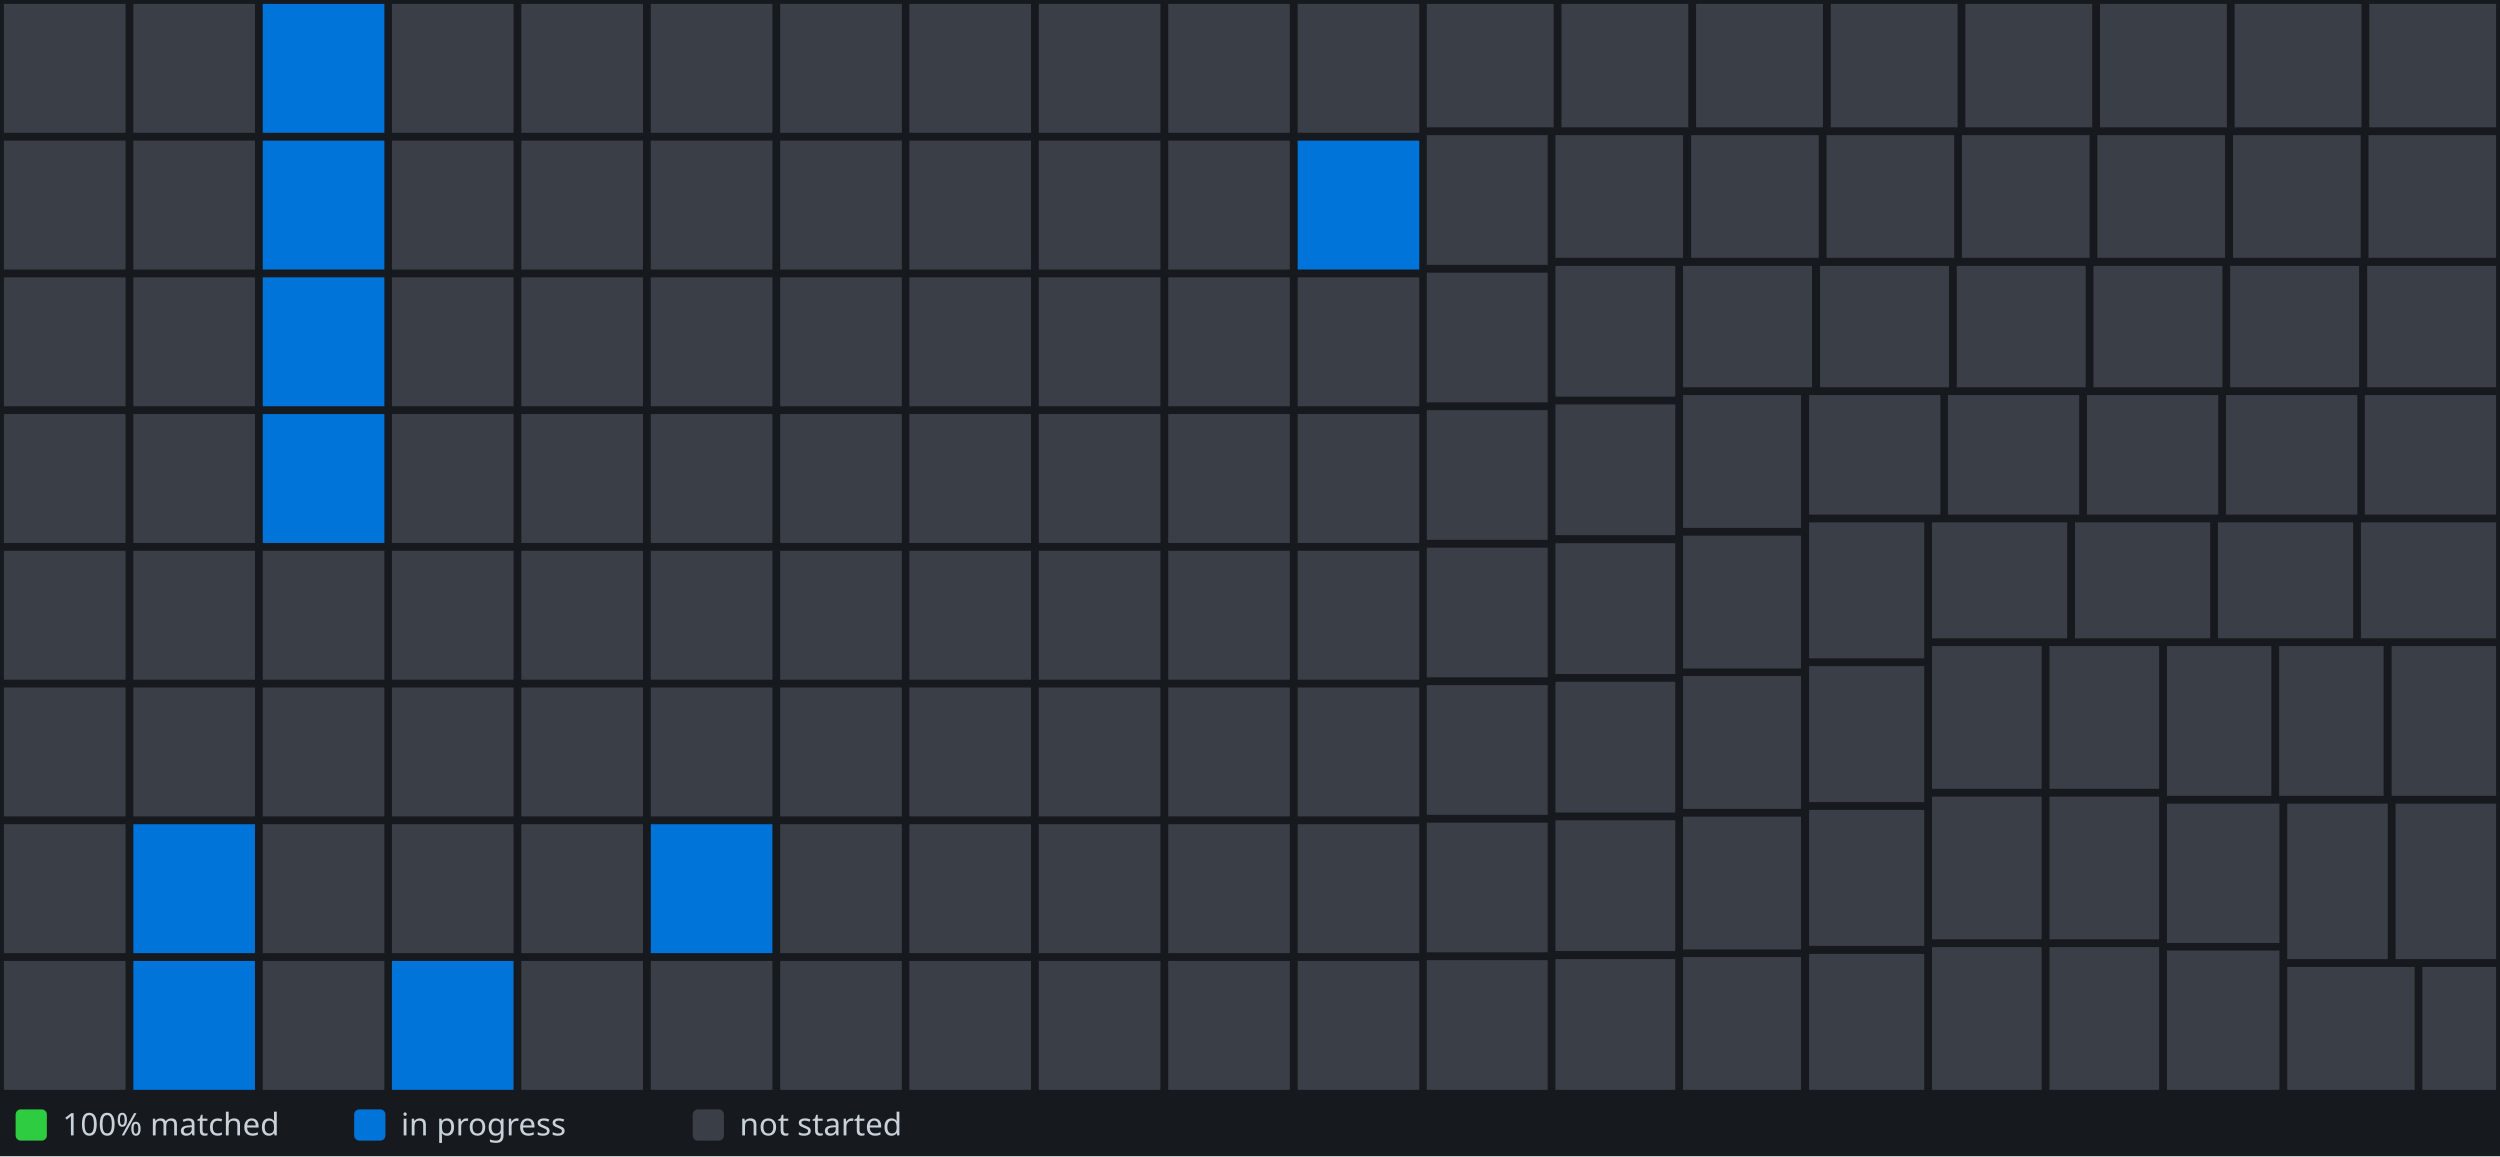
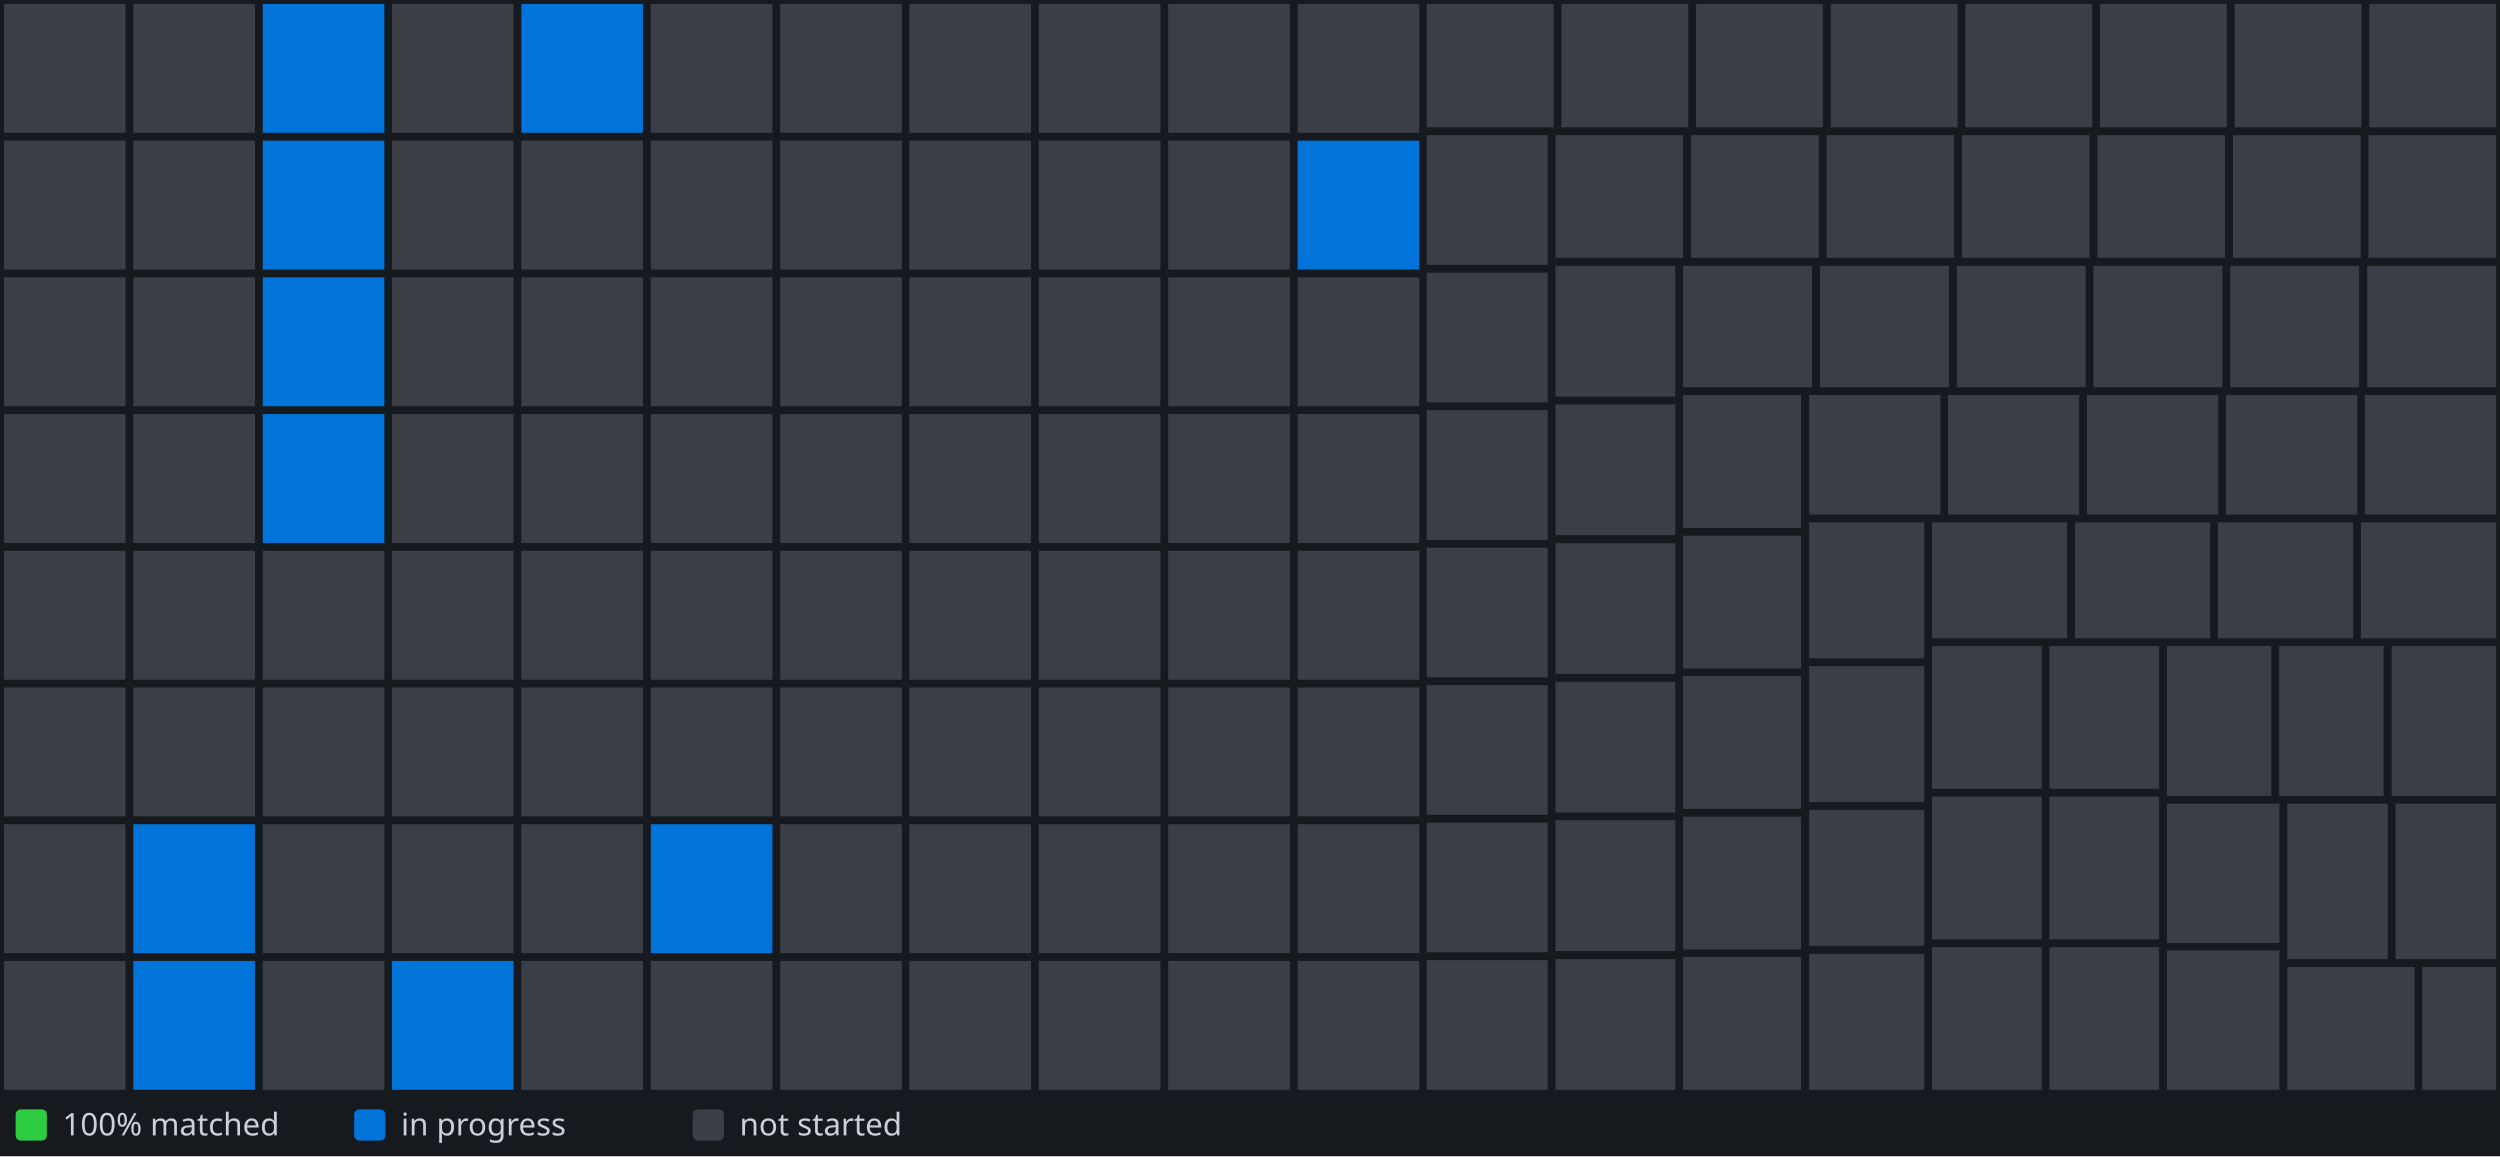
<svg xmlns="http://www.w3.org/2000/svg" width="960" height="444" viewBox="0 0 960 444">
  <rect width="960" height="444" fill="#161a1f" />
  <rect x="1.0" y="1.0" width="47.7" height="50.5" fill="#3a3f47" stroke="#161a1f" />
  <rect x="1.0" y="53.5" width="47.7" height="50.5" fill="#3a3f47" stroke="#161a1f" />
  <rect x="1.0" y="106.0" width="47.7" height="50.5" fill="#3a3f47" stroke="#161a1f" />
  <rect x="1.0" y="158.5" width="47.7" height="50.5" fill="#3a3f47" stroke="#161a1f" />
  <rect x="1.0" y="211.0" width="47.7" height="50.5" fill="#3a3f47" stroke="#161a1f" />
  <rect x="1.0" y="263.5" width="47.7" height="50.5" fill="#3a3f47" stroke="#161a1f" />
  <rect x="1.0" y="316.0" width="47.7" height="50.5" fill="#3a3f47" stroke="#161a1f" />
  <rect x="1.0" y="368.5" width="47.7" height="50.5" fill="#3a3f47" stroke="#161a1f" />
  <rect x="50.7" y="1.0" width="47.7" height="50.5" fill="#3a3f47" stroke="#161a1f" />
  <rect x="50.7" y="53.5" width="47.7" height="50.5" fill="#3a3f47" stroke="#161a1f" />
  <rect x="50.7" y="106.0" width="47.7" height="50.5" fill="#3a3f47" stroke="#161a1f" />
  <rect x="50.7" y="158.5" width="47.7" height="50.5" fill="#3a3f47" stroke="#161a1f" />
  <rect x="50.7" y="211.0" width="47.7" height="50.5" fill="#3a3f47" stroke="#161a1f" />
  <rect x="50.7" y="263.5" width="47.7" height="50.5" fill="#3a3f47" stroke="#161a1f" />
  <rect x="50.7" y="316.0" width="47.7" height="50.5" fill="#0074d9" stroke="#161a1f" />
  <rect x="50.7" y="368.5" width="47.7" height="50.5" fill="#0074d9" stroke="#161a1f" />
  <rect x="100.4" y="1.0" width="47.7" height="50.5" fill="#0074d9" stroke="#161a1f" />
  <rect x="100.4" y="53.5" width="47.7" height="50.5" fill="#0074d9" stroke="#161a1f" />
  <rect x="100.4" y="106.0" width="47.7" height="50.5" fill="#0074d9" stroke="#161a1f" />
  <rect x="100.4" y="158.5" width="47.7" height="50.5" fill="#0074d9" stroke="#161a1f" />
  <rect x="100.4" y="211.0" width="47.7" height="50.5" fill="#3a3f47" stroke="#161a1f" />
  <rect x="100.4" y="263.5" width="47.7" height="50.5" fill="#3a3f47" stroke="#161a1f" />
  <rect x="100.4" y="316.0" width="47.7" height="50.5" fill="#3a3f47" stroke="#161a1f" />
  <rect x="100.4" y="368.5" width="47.7" height="50.5" fill="#3a3f47" stroke="#161a1f" />
  <rect x="150.0" y="1.0" width="47.7" height="50.5" fill="#3a3f47" stroke="#161a1f" />
  <rect x="150.0" y="53.5" width="47.7" height="50.5" fill="#3a3f47" stroke="#161a1f" />
  <rect x="150.0" y="106.0" width="47.7" height="50.5" fill="#3a3f47" stroke="#161a1f" />
  <rect x="150.0" y="158.5" width="47.7" height="50.5" fill="#3a3f47" stroke="#161a1f" />
  <rect x="150.0" y="211.0" width="47.7" height="50.5" fill="#3a3f47" stroke="#161a1f" />
  <rect x="150.0" y="263.5" width="47.7" height="50.5" fill="#3a3f47" stroke="#161a1f" />
  <rect x="150.0" y="316.0" width="47.7" height="50.5" fill="#3a3f47" stroke="#161a1f" />
  <rect x="150.0" y="368.5" width="47.7" height="50.5" fill="#0074d9" stroke="#161a1f" />
-   <rect x="199.7" y="1.0" width="47.7" height="50.5" fill="#3a3f47" stroke="#161a1f" />
+   <rect x="199.7" y="1.0" width="47.7" height="50.5" fill="#0074d9" stroke="#161a1f" />
  <rect x="199.7" y="53.5" width="47.7" height="50.5" fill="#3a3f47" stroke="#161a1f" />
  <rect x="199.7" y="106.0" width="47.7" height="50.5" fill="#3a3f47" stroke="#161a1f" />
  <rect x="199.7" y="158.5" width="47.7" height="50.5" fill="#3a3f47" stroke="#161a1f" />
  <rect x="199.7" y="211.0" width="47.7" height="50.5" fill="#3a3f47" stroke="#161a1f" />
  <rect x="199.7" y="263.5" width="47.7" height="50.5" fill="#3a3f47" stroke="#161a1f" />
  <rect x="199.7" y="316.0" width="47.7" height="50.5" fill="#3a3f47" stroke="#161a1f" />
  <rect x="199.7" y="368.5" width="47.7" height="50.5" fill="#3a3f47" stroke="#161a1f" />
  <rect x="249.4" y="1.0" width="47.7" height="50.5" fill="#3a3f47" stroke="#161a1f" />
  <rect x="249.4" y="53.5" width="47.7" height="50.5" fill="#3a3f47" stroke="#161a1f" />
  <rect x="249.4" y="106.0" width="47.7" height="50.5" fill="#3a3f47" stroke="#161a1f" />
  <rect x="249.4" y="158.5" width="47.7" height="50.5" fill="#3a3f47" stroke="#161a1f" />
  <rect x="249.4" y="211.0" width="47.7" height="50.5" fill="#3a3f47" stroke="#161a1f" />
  <rect x="249.4" y="263.5" width="47.7" height="50.5" fill="#3a3f47" stroke="#161a1f" />
  <rect x="249.4" y="316.0" width="47.7" height="50.5" fill="#0074d9" stroke="#161a1f" />
  <rect x="249.4" y="368.5" width="47.7" height="50.5" fill="#3a3f47" stroke="#161a1f" />
  <rect x="299.1" y="1.0" width="47.7" height="50.5" fill="#3a3f47" stroke="#161a1f" />
  <rect x="299.1" y="53.5" width="47.7" height="50.5" fill="#3a3f47" stroke="#161a1f" />
  <rect x="299.1" y="106.0" width="47.7" height="50.5" fill="#3a3f47" stroke="#161a1f" />
  <rect x="299.1" y="158.5" width="47.7" height="50.5" fill="#3a3f47" stroke="#161a1f" />
  <rect x="299.1" y="211.0" width="47.7" height="50.5" fill="#3a3f47" stroke="#161a1f" />
  <rect x="299.1" y="263.5" width="47.7" height="50.5" fill="#3a3f47" stroke="#161a1f" />
  <rect x="299.1" y="316.0" width="47.7" height="50.5" fill="#3a3f47" stroke="#161a1f" />
  <rect x="299.1" y="368.5" width="47.7" height="50.5" fill="#3a3f47" stroke="#161a1f" />
  <rect x="348.7" y="1.0" width="47.7" height="50.5" fill="#3a3f47" stroke="#161a1f" />
  <rect x="348.7" y="53.5" width="47.7" height="50.5" fill="#3a3f47" stroke="#161a1f" />
  <rect x="348.7" y="106.0" width="47.7" height="50.5" fill="#3a3f47" stroke="#161a1f" />
  <rect x="348.7" y="158.5" width="47.7" height="50.5" fill="#3a3f47" stroke="#161a1f" />
  <rect x="348.7" y="211.0" width="47.7" height="50.5" fill="#3a3f47" stroke="#161a1f" />
  <rect x="348.7" y="263.5" width="47.7" height="50.5" fill="#3a3f47" stroke="#161a1f" />
  <rect x="348.7" y="316.0" width="47.7" height="50.5" fill="#3a3f47" stroke="#161a1f" />
  <rect x="348.7" y="368.5" width="47.7" height="50.5" fill="#3a3f47" stroke="#161a1f" />
  <rect x="398.4" y="1.0" width="47.7" height="50.5" fill="#3a3f47" stroke="#161a1f" />
  <rect x="398.4" y="53.5" width="47.7" height="50.5" fill="#3a3f47" stroke="#161a1f" />
  <rect x="398.4" y="106.0" width="47.7" height="50.5" fill="#3a3f47" stroke="#161a1f" />
  <rect x="398.4" y="158.5" width="47.7" height="50.5" fill="#3a3f47" stroke="#161a1f" />
  <rect x="398.4" y="211.0" width="47.7" height="50.5" fill="#3a3f47" stroke="#161a1f" />
  <rect x="398.4" y="263.5" width="47.7" height="50.5" fill="#3a3f47" stroke="#161a1f" />
  <rect x="398.4" y="316.0" width="47.7" height="50.5" fill="#3a3f47" stroke="#161a1f" />
  <rect x="398.4" y="368.5" width="47.7" height="50.5" fill="#3a3f47" stroke="#161a1f" />
  <rect x="448.1" y="1.0" width="47.7" height="50.5" fill="#3a3f47" stroke="#161a1f" />
  <rect x="448.1" y="53.5" width="47.7" height="50.5" fill="#3a3f47" stroke="#161a1f" />
  <rect x="448.1" y="106.0" width="47.7" height="50.5" fill="#3a3f47" stroke="#161a1f" />
  <rect x="448.1" y="158.5" width="47.7" height="50.5" fill="#3a3f47" stroke="#161a1f" />
  <rect x="448.1" y="211.0" width="47.7" height="50.5" fill="#3a3f47" stroke="#161a1f" />
  <rect x="448.1" y="263.5" width="47.7" height="50.5" fill="#3a3f47" stroke="#161a1f" />
  <rect x="448.1" y="316.0" width="47.7" height="50.5" fill="#3a3f47" stroke="#161a1f" />
  <rect x="448.1" y="368.5" width="47.7" height="50.5" fill="#3a3f47" stroke="#161a1f" />
  <rect x="497.8" y="1.0" width="47.7" height="50.5" fill="#3a3f47" stroke="#161a1f" />
  <rect x="497.8" y="53.5" width="47.7" height="50.5" fill="#0074d9" stroke="#161a1f" />
  <rect x="497.8" y="106.0" width="47.7" height="50.5" fill="#3a3f47" stroke="#161a1f" />
  <rect x="497.8" y="158.5" width="47.7" height="50.5" fill="#3a3f47" stroke="#161a1f" />
  <rect x="497.8" y="211.0" width="47.7" height="50.5" fill="#3a3f47" stroke="#161a1f" />
  <rect x="497.8" y="263.5" width="47.7" height="50.5" fill="#3a3f47" stroke="#161a1f" />
  <rect x="497.8" y="316.0" width="47.7" height="50.5" fill="#3a3f47" stroke="#161a1f" />
  <rect x="497.8" y="368.5" width="47.7" height="50.5" fill="#3a3f47" stroke="#161a1f" />
  <rect x="547.4" y="1.0" width="49.7" height="48.4" fill="#3a3f47" stroke="#161a1f" />
  <rect x="599.1" y="1.0" width="49.7" height="48.4" fill="#3a3f47" stroke="#161a1f" />
  <rect x="650.8" y="1.0" width="49.7" height="48.4" fill="#3a3f47" stroke="#161a1f" />
  <rect x="702.5" y="1.0" width="49.7" height="48.4" fill="#3a3f47" stroke="#161a1f" />
  <rect x="754.2" y="1.0" width="49.7" height="48.4" fill="#3a3f47" stroke="#161a1f" />
  <rect x="805.9" y="1.0" width="49.7" height="48.4" fill="#3a3f47" stroke="#161a1f" />
  <rect x="857.6" y="1.0" width="49.7" height="48.4" fill="#3a3f47" stroke="#161a1f" />
  <rect x="909.3" y="1.0" width="49.7" height="48.4" fill="#3a3f47" stroke="#161a1f" />
  <rect x="547.4" y="51.4" width="47.4" height="50.8" fill="#3a3f47" stroke="#161a1f" />
  <rect x="547.4" y="104.2" width="47.4" height="50.8" fill="#3a3f47" stroke="#161a1f" />
  <rect x="547.4" y="157.0" width="47.4" height="50.8" fill="#3a3f47" stroke="#161a1f" />
  <rect x="547.4" y="209.8" width="47.4" height="50.8" fill="#3a3f47" stroke="#161a1f" />
  <rect x="547.4" y="262.6" width="47.4" height="50.8" fill="#3a3f47" stroke="#161a1f" />
  <rect x="547.4" y="315.4" width="47.4" height="50.8" fill="#3a3f47" stroke="#161a1f" />
  <rect x="547.4" y="368.2" width="47.4" height="50.8" fill="#3a3f47" stroke="#161a1f" />
  <rect x="596.8" y="51.4" width="50.0" height="48.1" fill="#3a3f47" stroke="#161a1f" />
  <rect x="648.9" y="51.4" width="50.0" height="48.1" fill="#3a3f47" stroke="#161a1f" />
  <rect x="700.9" y="51.4" width="50.0" height="48.1" fill="#3a3f47" stroke="#161a1f" />
  <rect x="752.9" y="51.4" width="50.0" height="48.1" fill="#3a3f47" stroke="#161a1f" />
  <rect x="804.9" y="51.4" width="50.0" height="48.1" fill="#3a3f47" stroke="#161a1f" />
  <rect x="857.0" y="51.4" width="50.0" height="48.1" fill="#3a3f47" stroke="#161a1f" />
  <rect x="909.0" y="51.4" width="50.0" height="48.1" fill="#3a3f47" stroke="#161a1f" />
  <rect x="596.8" y="101.6" width="47.0" height="51.2" fill="#3a3f47" stroke="#161a1f" />
  <rect x="596.8" y="154.8" width="47.0" height="51.2" fill="#3a3f47" stroke="#161a1f" />
  <rect x="596.8" y="208.1" width="47.0" height="51.2" fill="#3a3f47" stroke="#161a1f" />
  <rect x="596.8" y="261.3" width="47.0" height="51.2" fill="#3a3f47" stroke="#161a1f" />
  <rect x="596.8" y="314.5" width="47.0" height="51.2" fill="#3a3f47" stroke="#161a1f" />
  <rect x="596.8" y="367.8" width="47.0" height="51.2" fill="#3a3f47" stroke="#161a1f" />
  <rect x="645.8" y="101.6" width="50.5" height="47.6" fill="#3a3f47" stroke="#161a1f" />
  <rect x="698.4" y="101.6" width="50.5" height="47.6" fill="#3a3f47" stroke="#161a1f" />
  <rect x="750.9" y="101.6" width="50.5" height="47.6" fill="#3a3f47" stroke="#161a1f" />
  <rect x="803.4" y="101.6" width="50.5" height="47.6" fill="#3a3f47" stroke="#161a1f" />
  <rect x="855.9" y="101.6" width="50.5" height="47.6" fill="#3a3f47" stroke="#161a1f" />
  <rect x="908.5" y="101.6" width="50.5" height="47.6" fill="#3a3f47" stroke="#161a1f" />
  <rect x="645.8" y="151.2" width="46.3" height="52.0" fill="#3a3f47" stroke="#161a1f" />
  <rect x="645.8" y="205.2" width="46.3" height="52.0" fill="#3a3f47" stroke="#161a1f" />
  <rect x="645.8" y="259.1" width="46.3" height="52.0" fill="#3a3f47" stroke="#161a1f" />
  <rect x="645.8" y="313.1" width="46.3" height="52.0" fill="#3a3f47" stroke="#161a1f" />
  <rect x="645.8" y="367.0" width="46.3" height="52.0" fill="#3a3f47" stroke="#161a1f" />
  <rect x="694.2" y="151.2" width="51.4" height="46.9" fill="#3a3f47" stroke="#161a1f" />
  <rect x="747.5" y="151.2" width="51.4" height="46.9" fill="#3a3f47" stroke="#161a1f" />
  <rect x="800.9" y="151.2" width="51.4" height="46.9" fill="#3a3f47" stroke="#161a1f" />
  <rect x="854.3" y="151.2" width="51.4" height="46.9" fill="#3a3f47" stroke="#161a1f" />
  <rect x="907.6" y="151.2" width="51.4" height="46.9" fill="#3a3f47" stroke="#161a1f" />
  <rect x="694.2" y="200.1" width="45.2" height="53.2" fill="#3a3f47" stroke="#161a1f" />
  <rect x="694.2" y="255.3" width="45.2" height="53.2" fill="#3a3f47" stroke="#161a1f" />
  <rect x="694.2" y="310.5" width="45.2" height="53.2" fill="#3a3f47" stroke="#161a1f" />
  <rect x="694.2" y="365.8" width="45.2" height="53.2" fill="#3a3f47" stroke="#161a1f" />
  <rect x="741.4" y="200.1" width="52.9" height="45.5" fill="#3a3f47" stroke="#161a1f" />
  <rect x="796.3" y="200.1" width="52.9" height="45.5" fill="#3a3f47" stroke="#161a1f" />
  <rect x="851.2" y="200.1" width="52.9" height="45.5" fill="#3a3f47" stroke="#161a1f" />
  <rect x="906.1" y="200.1" width="52.9" height="45.5" fill="#3a3f47" stroke="#161a1f" />
  <rect x="741.4" y="247.6" width="43.1" height="55.8" fill="#3a3f47" stroke="#161a1f" />
  <rect x="741.4" y="305.4" width="43.1" height="55.8" fill="#3a3f47" stroke="#161a1f" />
  <rect x="741.4" y="363.2" width="43.1" height="55.8" fill="#3a3f47" stroke="#161a1f" />
  <rect x="786.5" y="247.6" width="43.1" height="55.8" fill="#3a3f47" stroke="#161a1f" />
  <rect x="786.5" y="305.4" width="43.1" height="55.8" fill="#3a3f47" stroke="#161a1f" />
  <rect x="786.5" y="363.2" width="43.1" height="55.8" fill="#3a3f47" stroke="#161a1f" />
  <rect x="831.6" y="247.6" width="41.1" height="58.5" fill="#3a3f47" stroke="#161a1f" />
  <rect x="874.7" y="247.6" width="41.1" height="58.5" fill="#3a3f47" stroke="#161a1f" />
  <rect x="917.9" y="247.6" width="41.1" height="58.5" fill="#3a3f47" stroke="#161a1f" />
  <rect x="831.6" y="308.1" width="44.2" height="54.5" fill="#3a3f47" stroke="#161a1f" />
  <rect x="831.6" y="364.5" width="44.2" height="54.5" fill="#3a3f47" stroke="#161a1f" />
  <rect x="877.8" y="308.1" width="39.6" height="60.7" fill="#3a3f47" stroke="#161a1f" />
  <rect x="919.4" y="308.1" width="39.6" height="60.7" fill="#3a3f47" stroke="#161a1f" />
  <rect x="877.8" y="370.8" width="49.9" height="48.2" fill="#3a3f47" stroke="#161a1f" />
  <rect x="929.7" y="370.8" width="29.3" height="48.2" fill="#3a3f47" stroke="#161a1f" />
  <rect x="6" y="426" width="12" height="12" rx="2" fill="#2ecc40" />
  <text x="24" y="436" font-family="sans-serif" font-size="12" fill="#c9d1d9">100% matched</text>
  <rect x="136" y="426" width="12" height="12" rx="2" fill="#0074d9" />
  <text x="154" y="436" font-family="sans-serif" font-size="12" fill="#c9d1d9">in progress</text>
  <rect x="266" y="426" width="12" height="12" rx="2" fill="#3a3f47" />
  <text x="284" y="436" font-family="sans-serif" font-size="12" fill="#c9d1d9">not started</text>
</svg>
